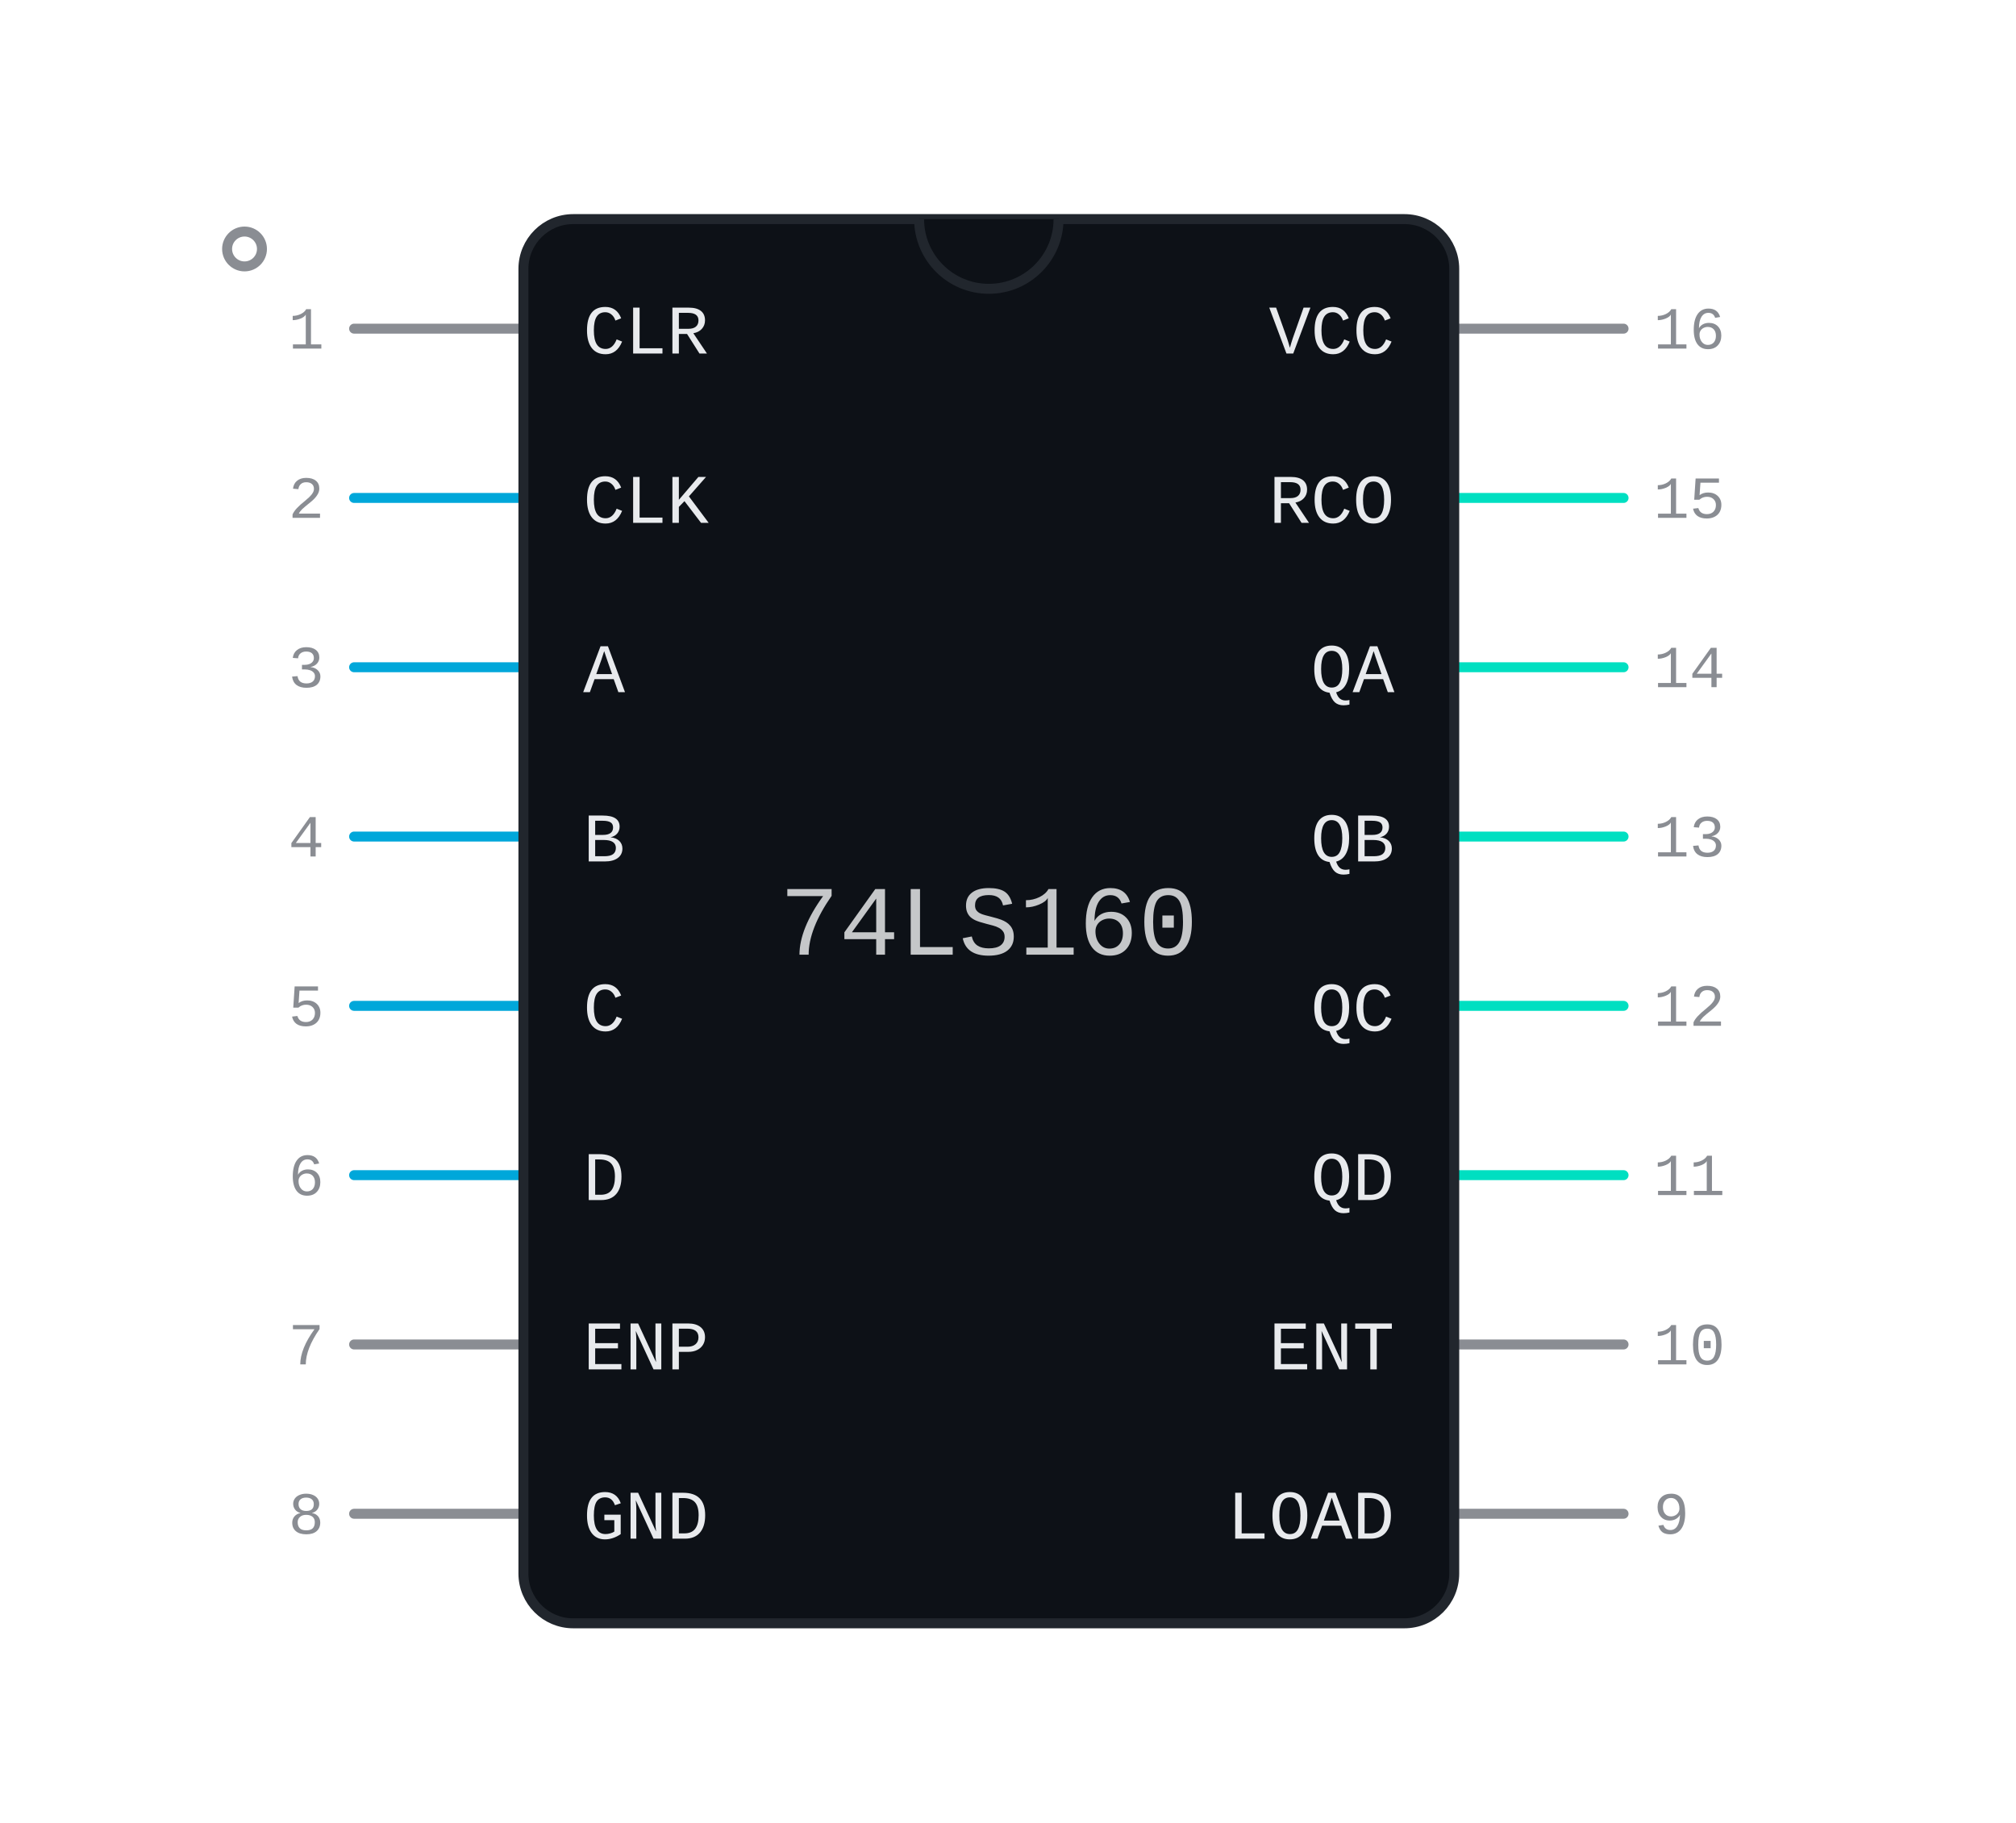
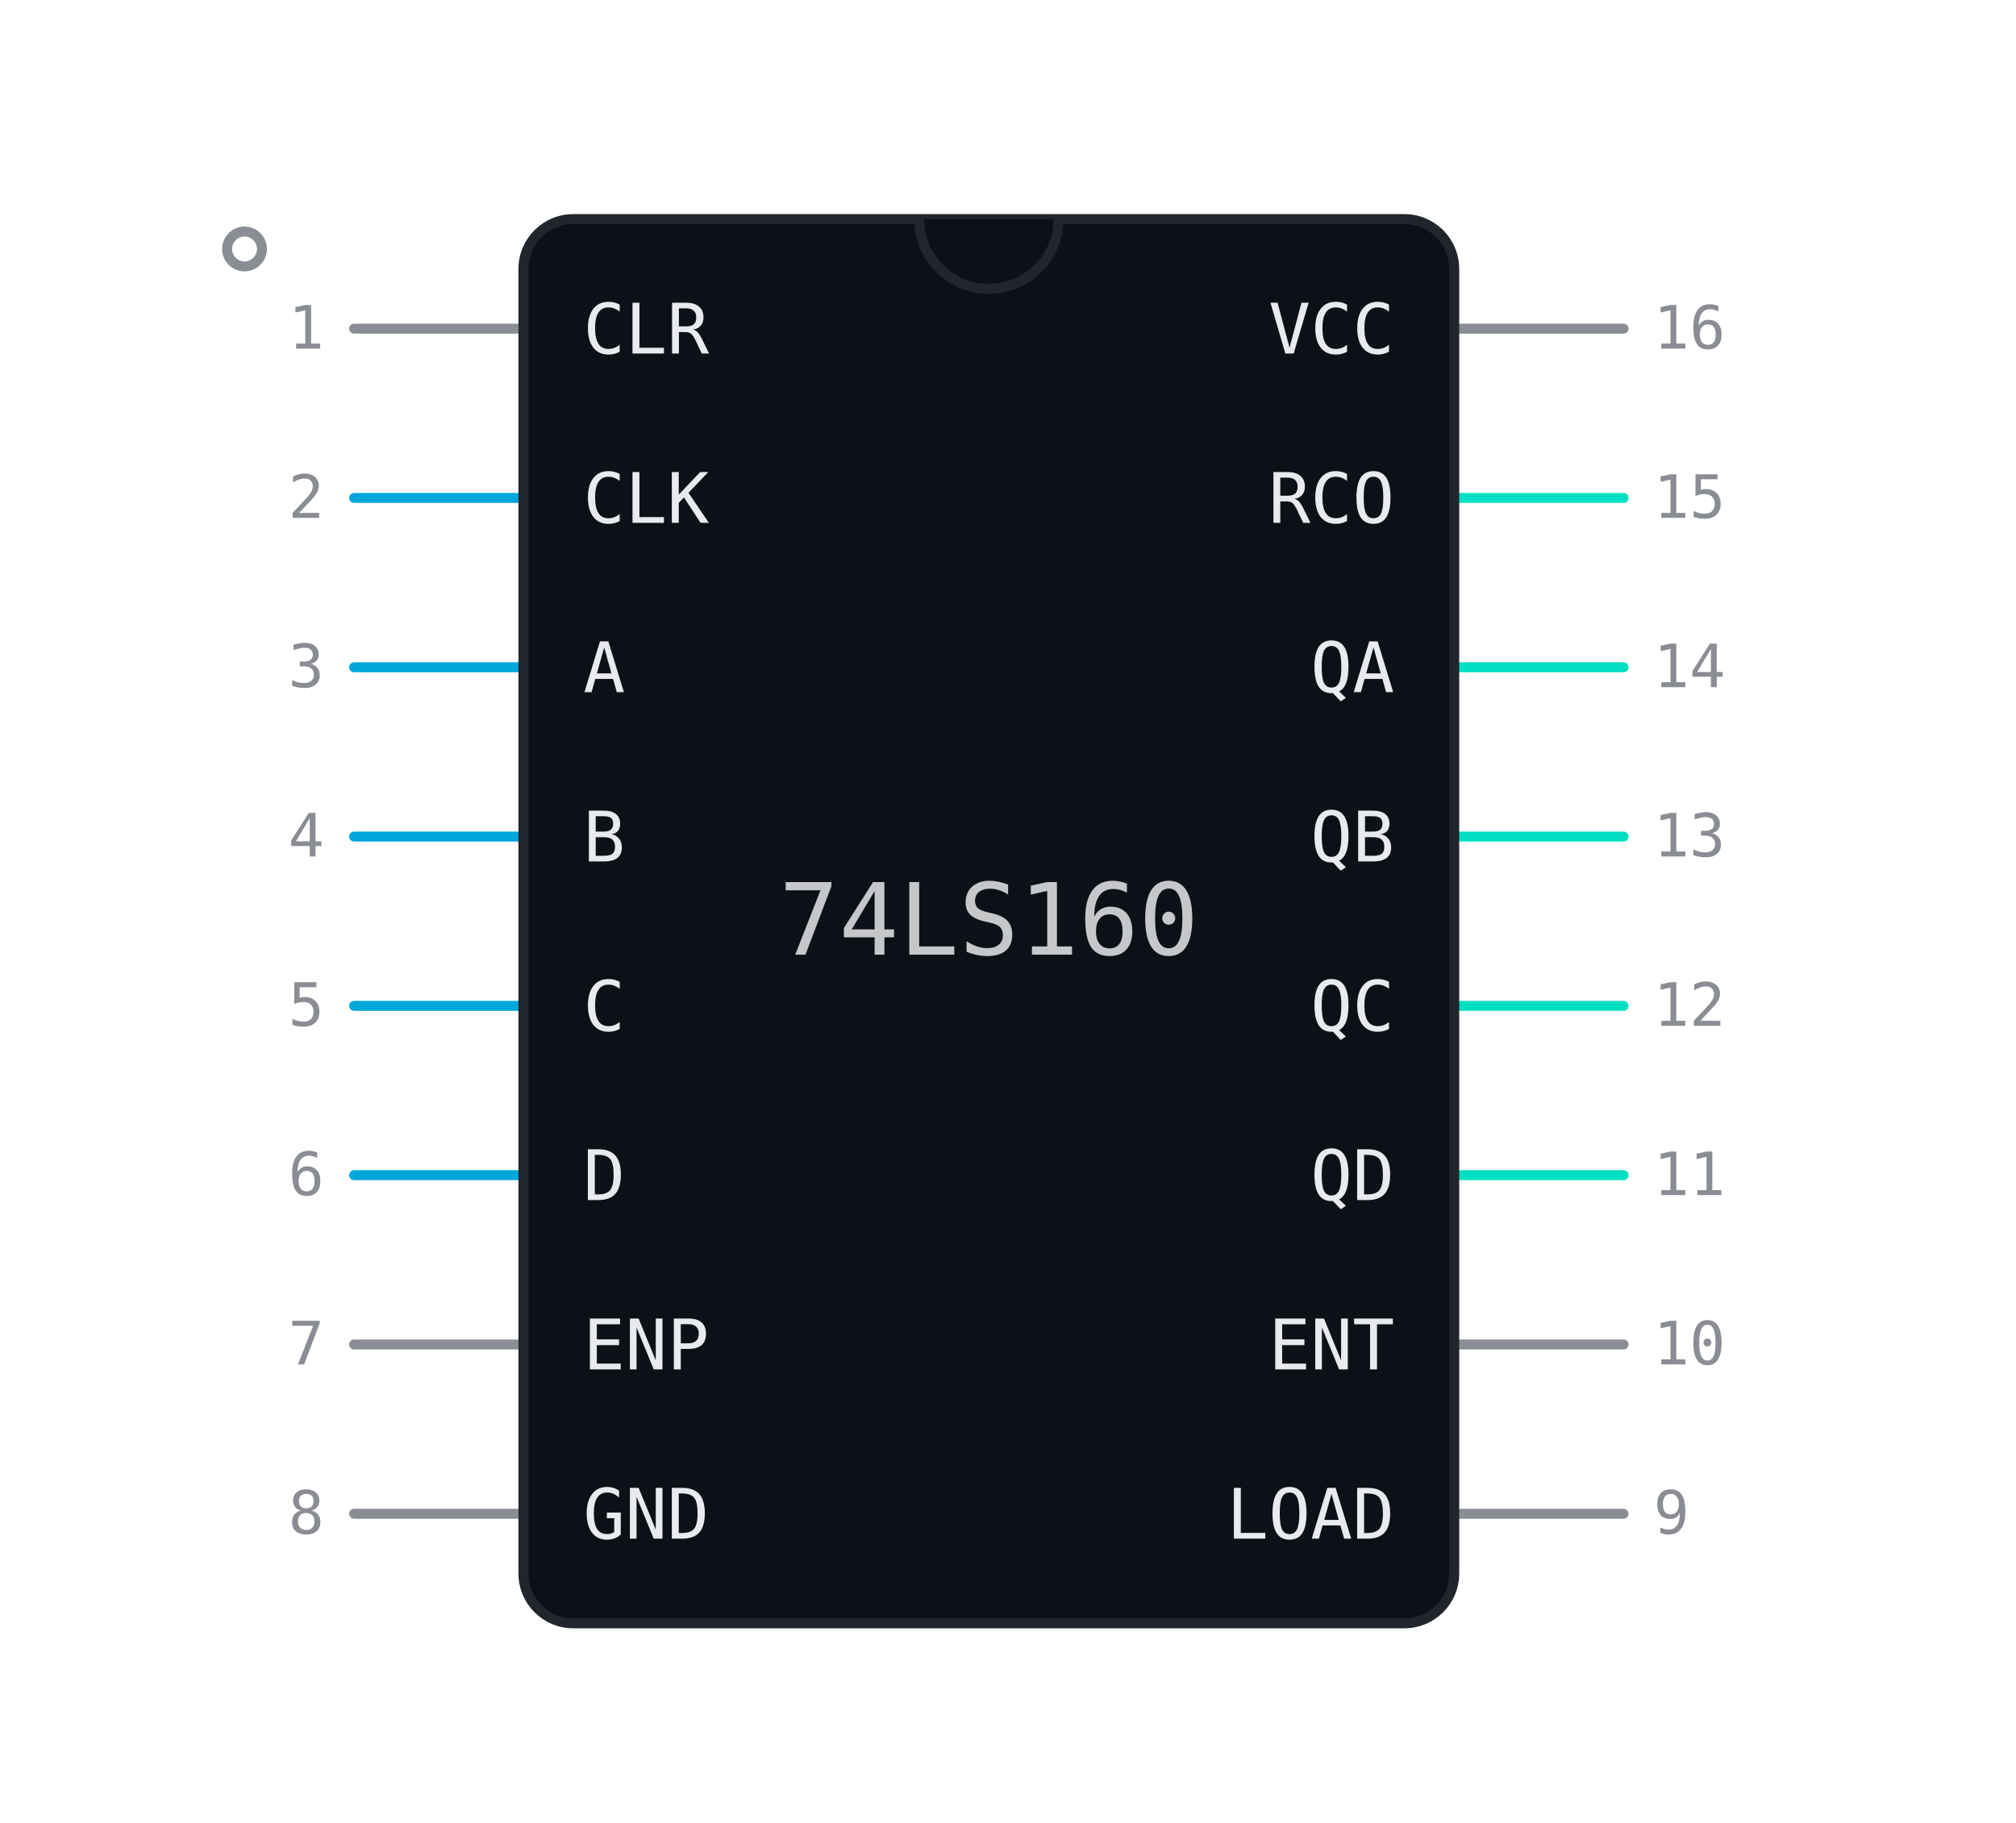
<svg xmlns="http://www.w3.org/2000/svg" viewBox="0 0 404.8 366" role="img" aria-label="74LS160 pinout">
  <line x1="71.1" y1="66" x2="105.1" y2="66" stroke="#8a8d93" stroke-width="2" stroke-linecap="round" />
-   <text x="65.1" y="70" fill="#8a8d93" font-family="Consolas, 'Courier New', monospace" font-size="12" font-weight="400" text-anchor="end">1</text>
+   <text x="65.1" y="70" fill="#8a8d93" font-family="Consolas" font-size="12" font-weight="400" text-anchor="end">1</text>
  <line x1="71.1" y1="100" x2="105.1" y2="100" stroke="#00a7da" stroke-width="2" stroke-linecap="round" />
-   <text x="65.1" y="104" fill="#8a8d93" font-family="Consolas, 'Courier New', monospace" font-size="12" font-weight="400" text-anchor="end">2</text>
+   <text x="65.1" y="104" fill="#8a8d93" font-family="Consolas" font-size="12" font-weight="400" text-anchor="end">2</text>
  <line x1="71.1" y1="134" x2="105.1" y2="134" stroke="#00a7da" stroke-width="2" stroke-linecap="round" />
-   <text x="65.1" y="138" fill="#8a8d93" font-family="Consolas, 'Courier New', monospace" font-size="12" font-weight="400" text-anchor="end">3</text>
+   <text x="65.1" y="138" fill="#8a8d93" font-family="Consolas" font-size="12" font-weight="400" text-anchor="end">3</text>
  <line x1="71.1" y1="168" x2="105.1" y2="168" stroke="#00a7da" stroke-width="2" stroke-linecap="round" />
-   <text x="65.1" y="172" fill="#8a8d93" font-family="Consolas, 'Courier New', monospace" font-size="12" font-weight="400" text-anchor="end">4</text>
+   <text x="65.1" y="172" fill="#8a8d93" font-family="Consolas" font-size="12" font-weight="400" text-anchor="end">4</text>
  <line x1="71.1" y1="202" x2="105.1" y2="202" stroke="#00a7da" stroke-width="2" stroke-linecap="round" />
-   <text x="65.1" y="206" fill="#8a8d93" font-family="Consolas, 'Courier New', monospace" font-size="12" font-weight="400" text-anchor="end">5</text>
+   <text x="65.1" y="206" fill="#8a8d93" font-family="Consolas" font-size="12" font-weight="400" text-anchor="end">5</text>
  <line x1="71.1" y1="236" x2="105.1" y2="236" stroke="#00a7da" stroke-width="2" stroke-linecap="round" />
-   <text x="65.1" y="240" fill="#8a8d93" font-family="Consolas, 'Courier New', monospace" font-size="12" font-weight="400" text-anchor="end">6</text>
+   <text x="65.1" y="240" fill="#8a8d93" font-family="Consolas" font-size="12" font-weight="400" text-anchor="end">6</text>
  <line x1="71.1" y1="270" x2="105.1" y2="270" stroke="#8a8d93" stroke-width="2" stroke-linecap="round" />
-   <text x="65.1" y="274" fill="#8a8d93" font-family="Consolas, 'Courier New', monospace" font-size="12" font-weight="400" text-anchor="end">7</text>
+   <text x="65.1" y="274" fill="#8a8d93" font-family="Consolas" font-size="12" font-weight="400" text-anchor="end">7</text>
  <line x1="71.1" y1="304" x2="105.1" y2="304" stroke="#8a8d93" stroke-width="2" stroke-linecap="round" />
-   <text x="65.1" y="308" fill="#8a8d93" font-family="Consolas, 'Courier New', monospace" font-size="12" font-weight="400" text-anchor="end">8</text>
+   <text x="65.1" y="308" fill="#8a8d93" font-family="Consolas" font-size="12" font-weight="400" text-anchor="end">8</text>
  <line x1="292" y1="66" x2="326" y2="66" stroke="#8a8d93" stroke-width="2" stroke-linecap="round" />
-   <text x="332" y="70" fill="#8a8d93" font-family="Consolas, 'Courier New', monospace" font-size="12" font-weight="400" text-anchor="start">16</text>
+   <text x="332" y="70" fill="#8a8d93" font-family="Consolas" font-size="12" font-weight="400" text-anchor="start">16</text>
  <line x1="292" y1="100" x2="326" y2="100" stroke="#00dfc1" stroke-width="2" stroke-linecap="round" />
-   <text x="332" y="104" fill="#8a8d93" font-family="Consolas, 'Courier New', monospace" font-size="12" font-weight="400" text-anchor="start">15</text>
+   <text x="332" y="104" fill="#8a8d93" font-family="Consolas" font-size="12" font-weight="400" text-anchor="start">15</text>
  <line x1="292" y1="134" x2="326" y2="134" stroke="#00dfc1" stroke-width="2" stroke-linecap="round" />
-   <text x="332" y="138" fill="#8a8d93" font-family="Consolas, 'Courier New', monospace" font-size="12" font-weight="400" text-anchor="start">14</text>
+   <text x="332" y="138" fill="#8a8d93" font-family="Consolas" font-size="12" font-weight="400" text-anchor="start">14</text>
  <line x1="292" y1="168" x2="326" y2="168" stroke="#00dfc1" stroke-width="2" stroke-linecap="round" />
-   <text x="332" y="172" fill="#8a8d93" font-family="Consolas, 'Courier New', monospace" font-size="12" font-weight="400" text-anchor="start">13</text>
+   <text x="332" y="172" fill="#8a8d93" font-family="Consolas" font-size="12" font-weight="400" text-anchor="start">13</text>
  <line x1="292" y1="202" x2="326" y2="202" stroke="#00dfc1" stroke-width="2" stroke-linecap="round" />
-   <text x="332" y="206" fill="#8a8d93" font-family="Consolas, 'Courier New', monospace" font-size="12" font-weight="400" text-anchor="start">12</text>
+   <text x="332" y="206" fill="#8a8d93" font-family="Consolas" font-size="12" font-weight="400" text-anchor="start">12</text>
  <line x1="292" y1="236" x2="326" y2="236" stroke="#00dfc1" stroke-width="2" stroke-linecap="round" />
-   <text x="332" y="240" fill="#8a8d93" font-family="Consolas, 'Courier New', monospace" font-size="12" font-weight="400" text-anchor="start">11</text>
+   <text x="332" y="240" fill="#8a8d93" font-family="Consolas" font-size="12" font-weight="400" text-anchor="start">11</text>
  <line x1="292" y1="270" x2="326" y2="270" stroke="#8a8d93" stroke-width="2" stroke-linecap="round" />
-   <text x="332" y="274" fill="#8a8d93" font-family="Consolas, 'Courier New', monospace" font-size="12" font-weight="400" text-anchor="start">10</text>
+   <text x="332" y="274" fill="#8a8d93" font-family="Consolas" font-size="12" font-weight="400" text-anchor="start">10</text>
  <line x1="292" y1="304" x2="326" y2="304" stroke="#8a8d93" stroke-width="2" stroke-linecap="round" />
-   <text x="332" y="308" fill="#8a8d93" font-family="Consolas, 'Courier New', monospace" font-size="12" font-weight="400" text-anchor="start">9</text>
+   <text x="332" y="308" fill="#8a8d93" font-family="Consolas" font-size="12" font-weight="400" text-anchor="start">9</text>
  <rect x="105.1" y="44" width="186.9" height="282" rx="10" ry="10" fill="#0d1117" stroke="#21262d" stroke-width="2" />
  <path d="M184.55,44 A14,14 0 0 0 212.55,44" fill="#0d1117" stroke="#21262d" stroke-width="2" />
  <circle cx="49.1" cy="50" r="3.5" fill="none" stroke="#8a8d93" stroke-width="2" />
-   <text x="117.1" y="71" fill="#e8eaed" font-family="Consolas, 'Courier New', monospace" font-size="14" font-weight="400" text-anchor="start">CLR</text>
-   <text x="117.1" y="105" fill="#e8eaed" font-family="Consolas, 'Courier New', monospace" font-size="14" font-weight="400" text-anchor="start">CLK</text>
-   <text x="117.1" y="139" fill="#e8eaed" font-family="Consolas, 'Courier New', monospace" font-size="14" font-weight="400" text-anchor="start">A</text>
-   <text x="117.1" y="173" fill="#e8eaed" font-family="Consolas, 'Courier New', monospace" font-size="14" font-weight="400" text-anchor="start">B</text>
-   <text x="117.1" y="207" fill="#e8eaed" font-family="Consolas, 'Courier New', monospace" font-size="14" font-weight="400" text-anchor="start">C</text>
-   <text x="117.1" y="241" fill="#e8eaed" font-family="Consolas, 'Courier New', monospace" font-size="14" font-weight="400" text-anchor="start">D</text>
-   <text x="117.1" y="275" fill="#e8eaed" font-family="Consolas, 'Courier New', monospace" font-size="14" font-weight="400" text-anchor="start">ENP</text>
-   <text x="117.1" y="309" fill="#e8eaed" font-family="Consolas, 'Courier New', monospace" font-size="14" font-weight="400" text-anchor="start">GND</text>
-   <text x="280" y="71" fill="#e8eaed" font-family="Consolas, 'Courier New', monospace" font-size="14" font-weight="400" text-anchor="end">VCC</text>
-   <text x="280" y="105" fill="#e8eaed" font-family="Consolas, 'Courier New', monospace" font-size="14" font-weight="400" text-anchor="end">RCO</text>
-   <text x="280" y="139" fill="#e8eaed" font-family="Consolas, 'Courier New', monospace" font-size="14" font-weight="400" text-anchor="end">QA</text>
-   <text x="280" y="173" fill="#e8eaed" font-family="Consolas, 'Courier New', monospace" font-size="14" font-weight="400" text-anchor="end">QB</text>
-   <text x="280" y="207" fill="#e8eaed" font-family="Consolas, 'Courier New', monospace" font-size="14" font-weight="400" text-anchor="end">QC</text>
-   <text x="280" y="241" fill="#e8eaed" font-family="Consolas, 'Courier New', monospace" font-size="14" font-weight="400" text-anchor="end">QD</text>
-   <text x="280" y="275" fill="#e8eaed" font-family="Consolas, 'Courier New', monospace" font-size="14" font-weight="400" text-anchor="end">ENT</text>
-   <text x="280" y="309" fill="#e8eaed" font-family="Consolas, 'Courier New', monospace" font-size="14" font-weight="400" text-anchor="end">LOAD</text>
-   <text x="198.55" y="191.72" fill="#c5c7c9" font-family="Consolas, 'Courier New', monospace" font-size="20" font-weight="400" text-anchor="middle">74LS160</text>
+   <text x="117.1" y="71" fill="#e8eaed" font-family="Consolas" font-size="14" font-weight="400" text-anchor="start">CLR</text>
+   <text x="117.1" y="105" fill="#e8eaed" font-family="Consolas" font-size="14" font-weight="400" text-anchor="start">CLK</text>
+   <text x="117.1" y="139" fill="#e8eaed" font-family="Consolas" font-size="14" font-weight="400" text-anchor="start">A</text>
+   <text x="117.1" y="173" fill="#e8eaed" font-family="Consolas" font-size="14" font-weight="400" text-anchor="start">B</text>
+   <text x="117.1" y="207" fill="#e8eaed" font-family="Consolas" font-size="14" font-weight="400" text-anchor="start">C</text>
+   <text x="117.1" y="241" fill="#e8eaed" font-family="Consolas" font-size="14" font-weight="400" text-anchor="start">D</text>
+   <text x="117.1" y="275" fill="#e8eaed" font-family="Consolas" font-size="14" font-weight="400" text-anchor="start">ENP</text>
+   <text x="117.1" y="309" fill="#e8eaed" font-family="Consolas" font-size="14" font-weight="400" text-anchor="start">GND</text>
+   <text x="280" y="71" fill="#e8eaed" font-family="Consolas" font-size="14" font-weight="400" text-anchor="end">VCC</text>
+   <text x="280" y="105" fill="#e8eaed" font-family="Consolas" font-size="14" font-weight="400" text-anchor="end">RCO</text>
+   <text x="280" y="139" fill="#e8eaed" font-family="Consolas" font-size="14" font-weight="400" text-anchor="end">QA</text>
+   <text x="280" y="173" fill="#e8eaed" font-family="Consolas" font-size="14" font-weight="400" text-anchor="end">QB</text>
+   <text x="280" y="207" fill="#e8eaed" font-family="Consolas" font-size="14" font-weight="400" text-anchor="end">QC</text>
+   <text x="280" y="241" fill="#e8eaed" font-family="Consolas" font-size="14" font-weight="400" text-anchor="end">QD</text>
+   <text x="280" y="275" fill="#e8eaed" font-family="Consolas" font-size="14" font-weight="400" text-anchor="end">ENT</text>
+   <text x="280" y="309" fill="#e8eaed" font-family="Consolas" font-size="14" font-weight="400" text-anchor="end">LOAD</text>
+   <text x="198.55" y="191.72" fill="#c5c7c9" font-family="Consolas" font-size="20" font-weight="400" text-anchor="middle">74LS160</text>
</svg>
